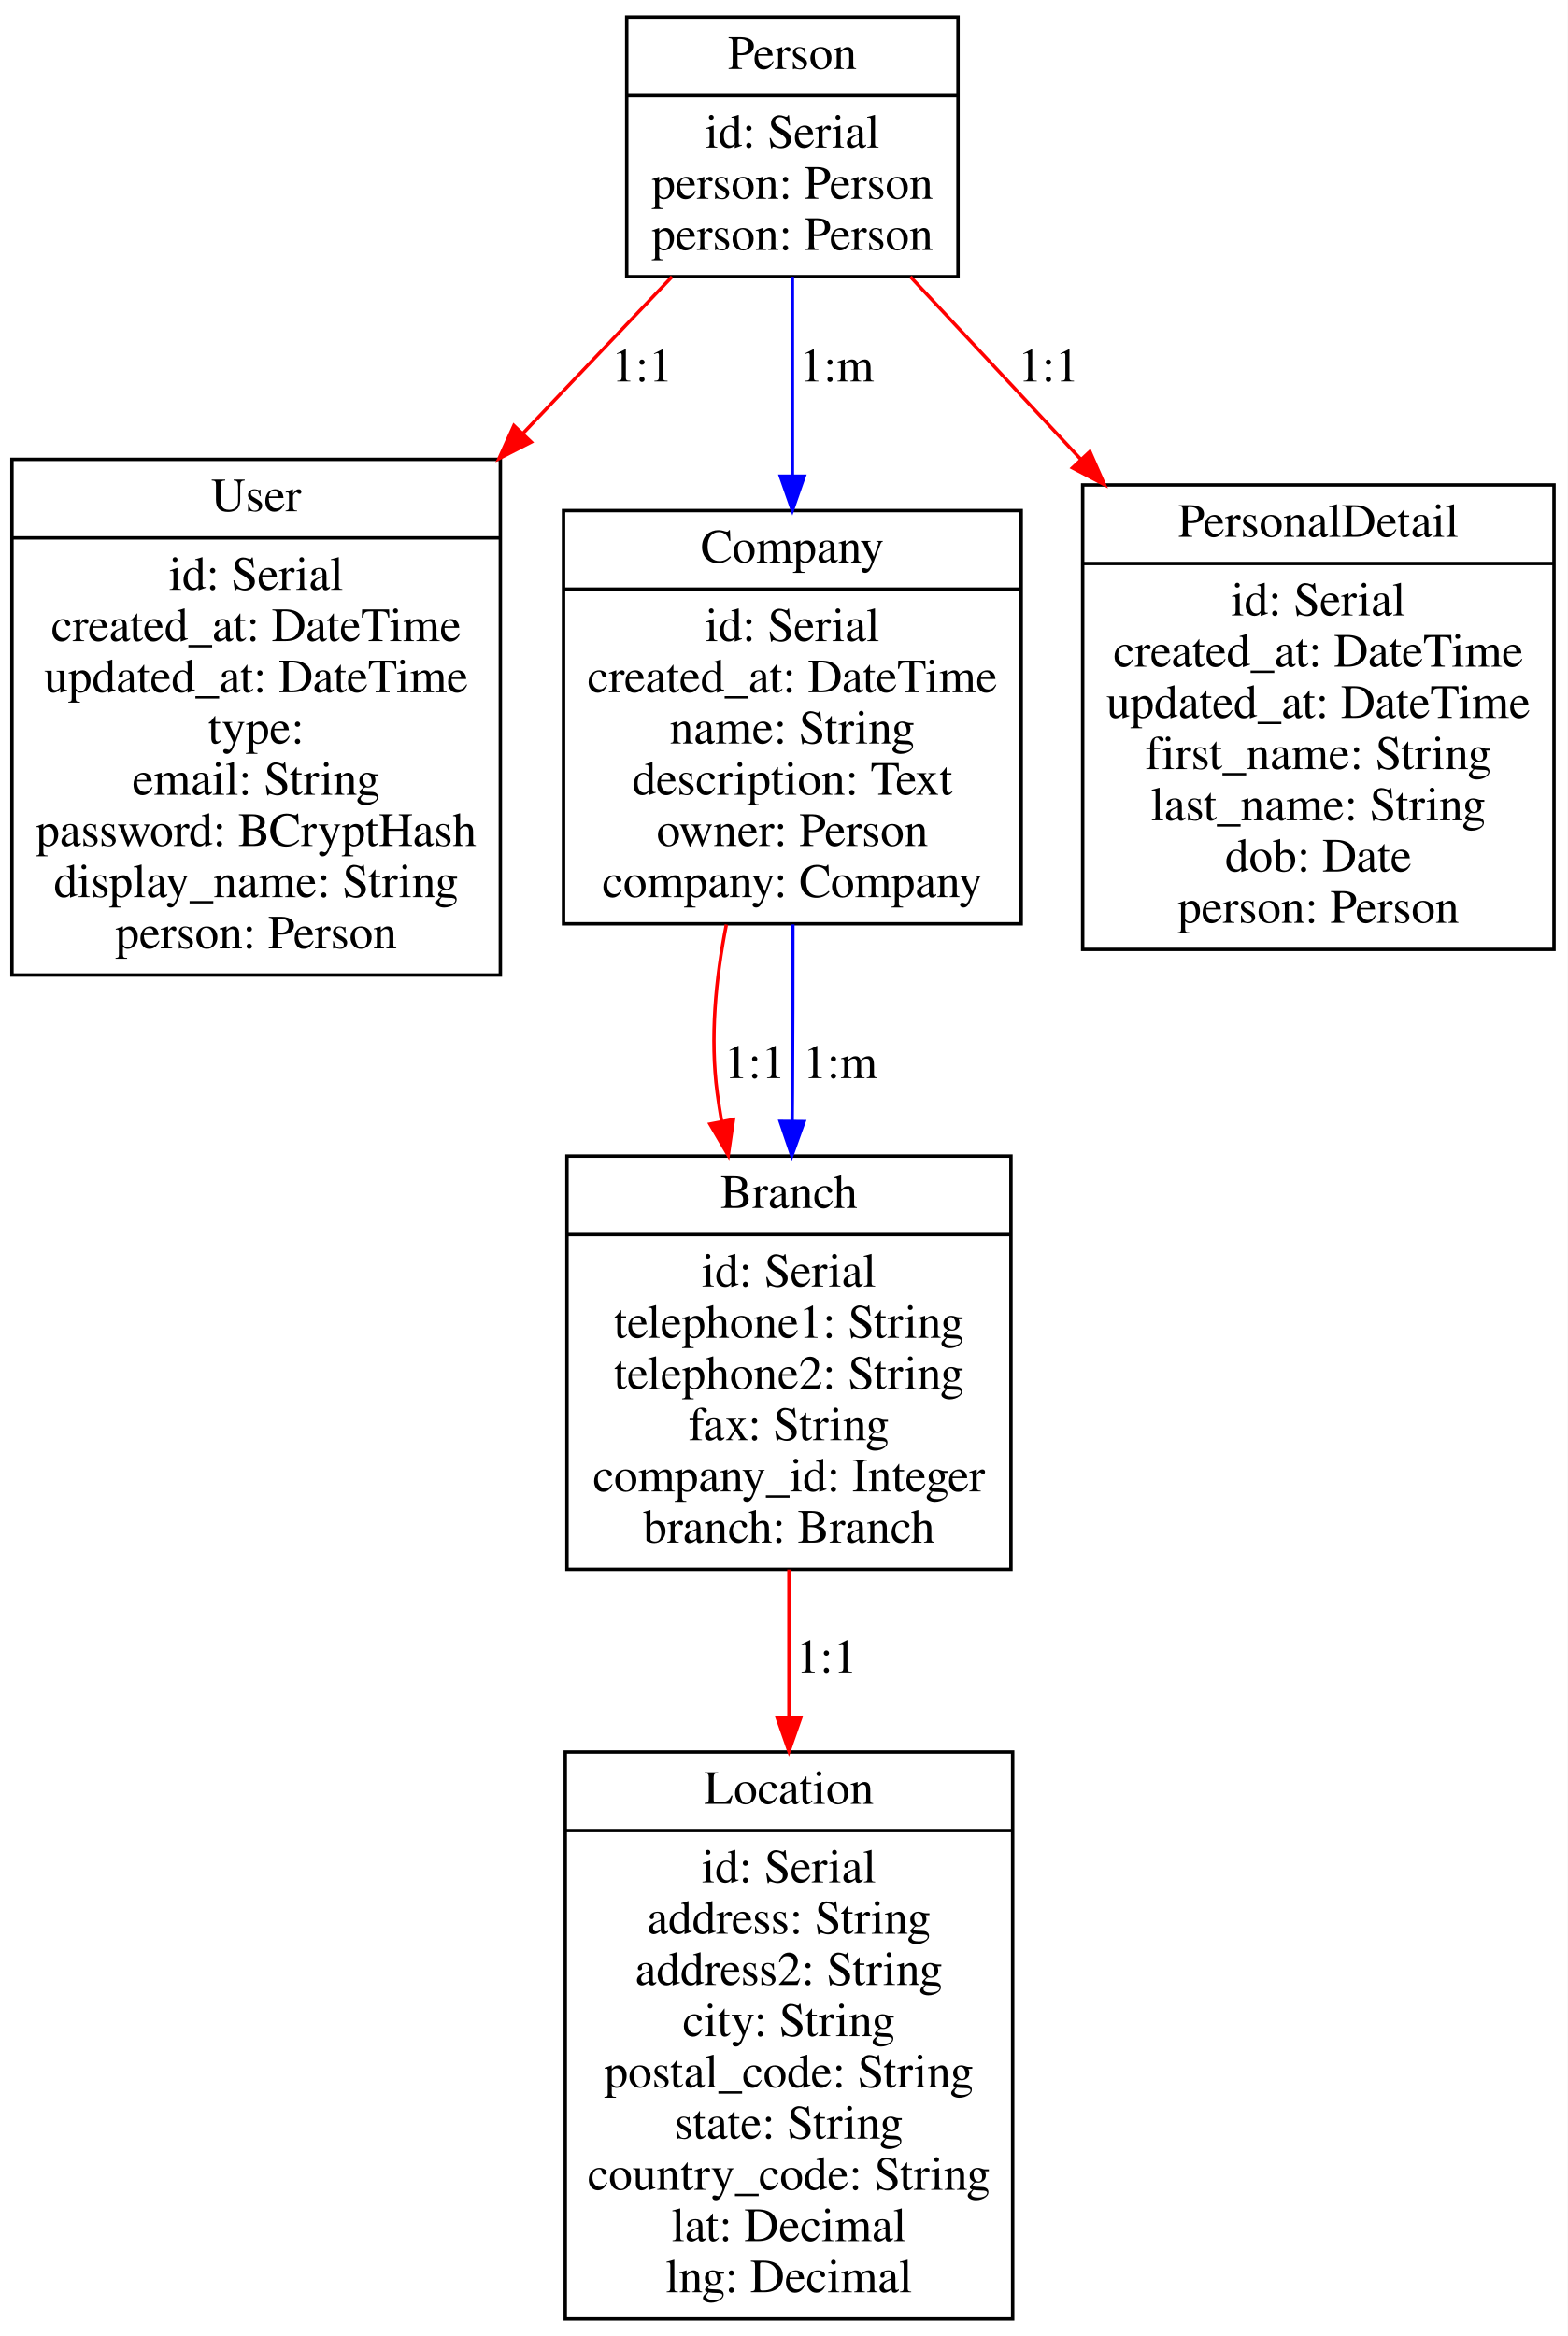
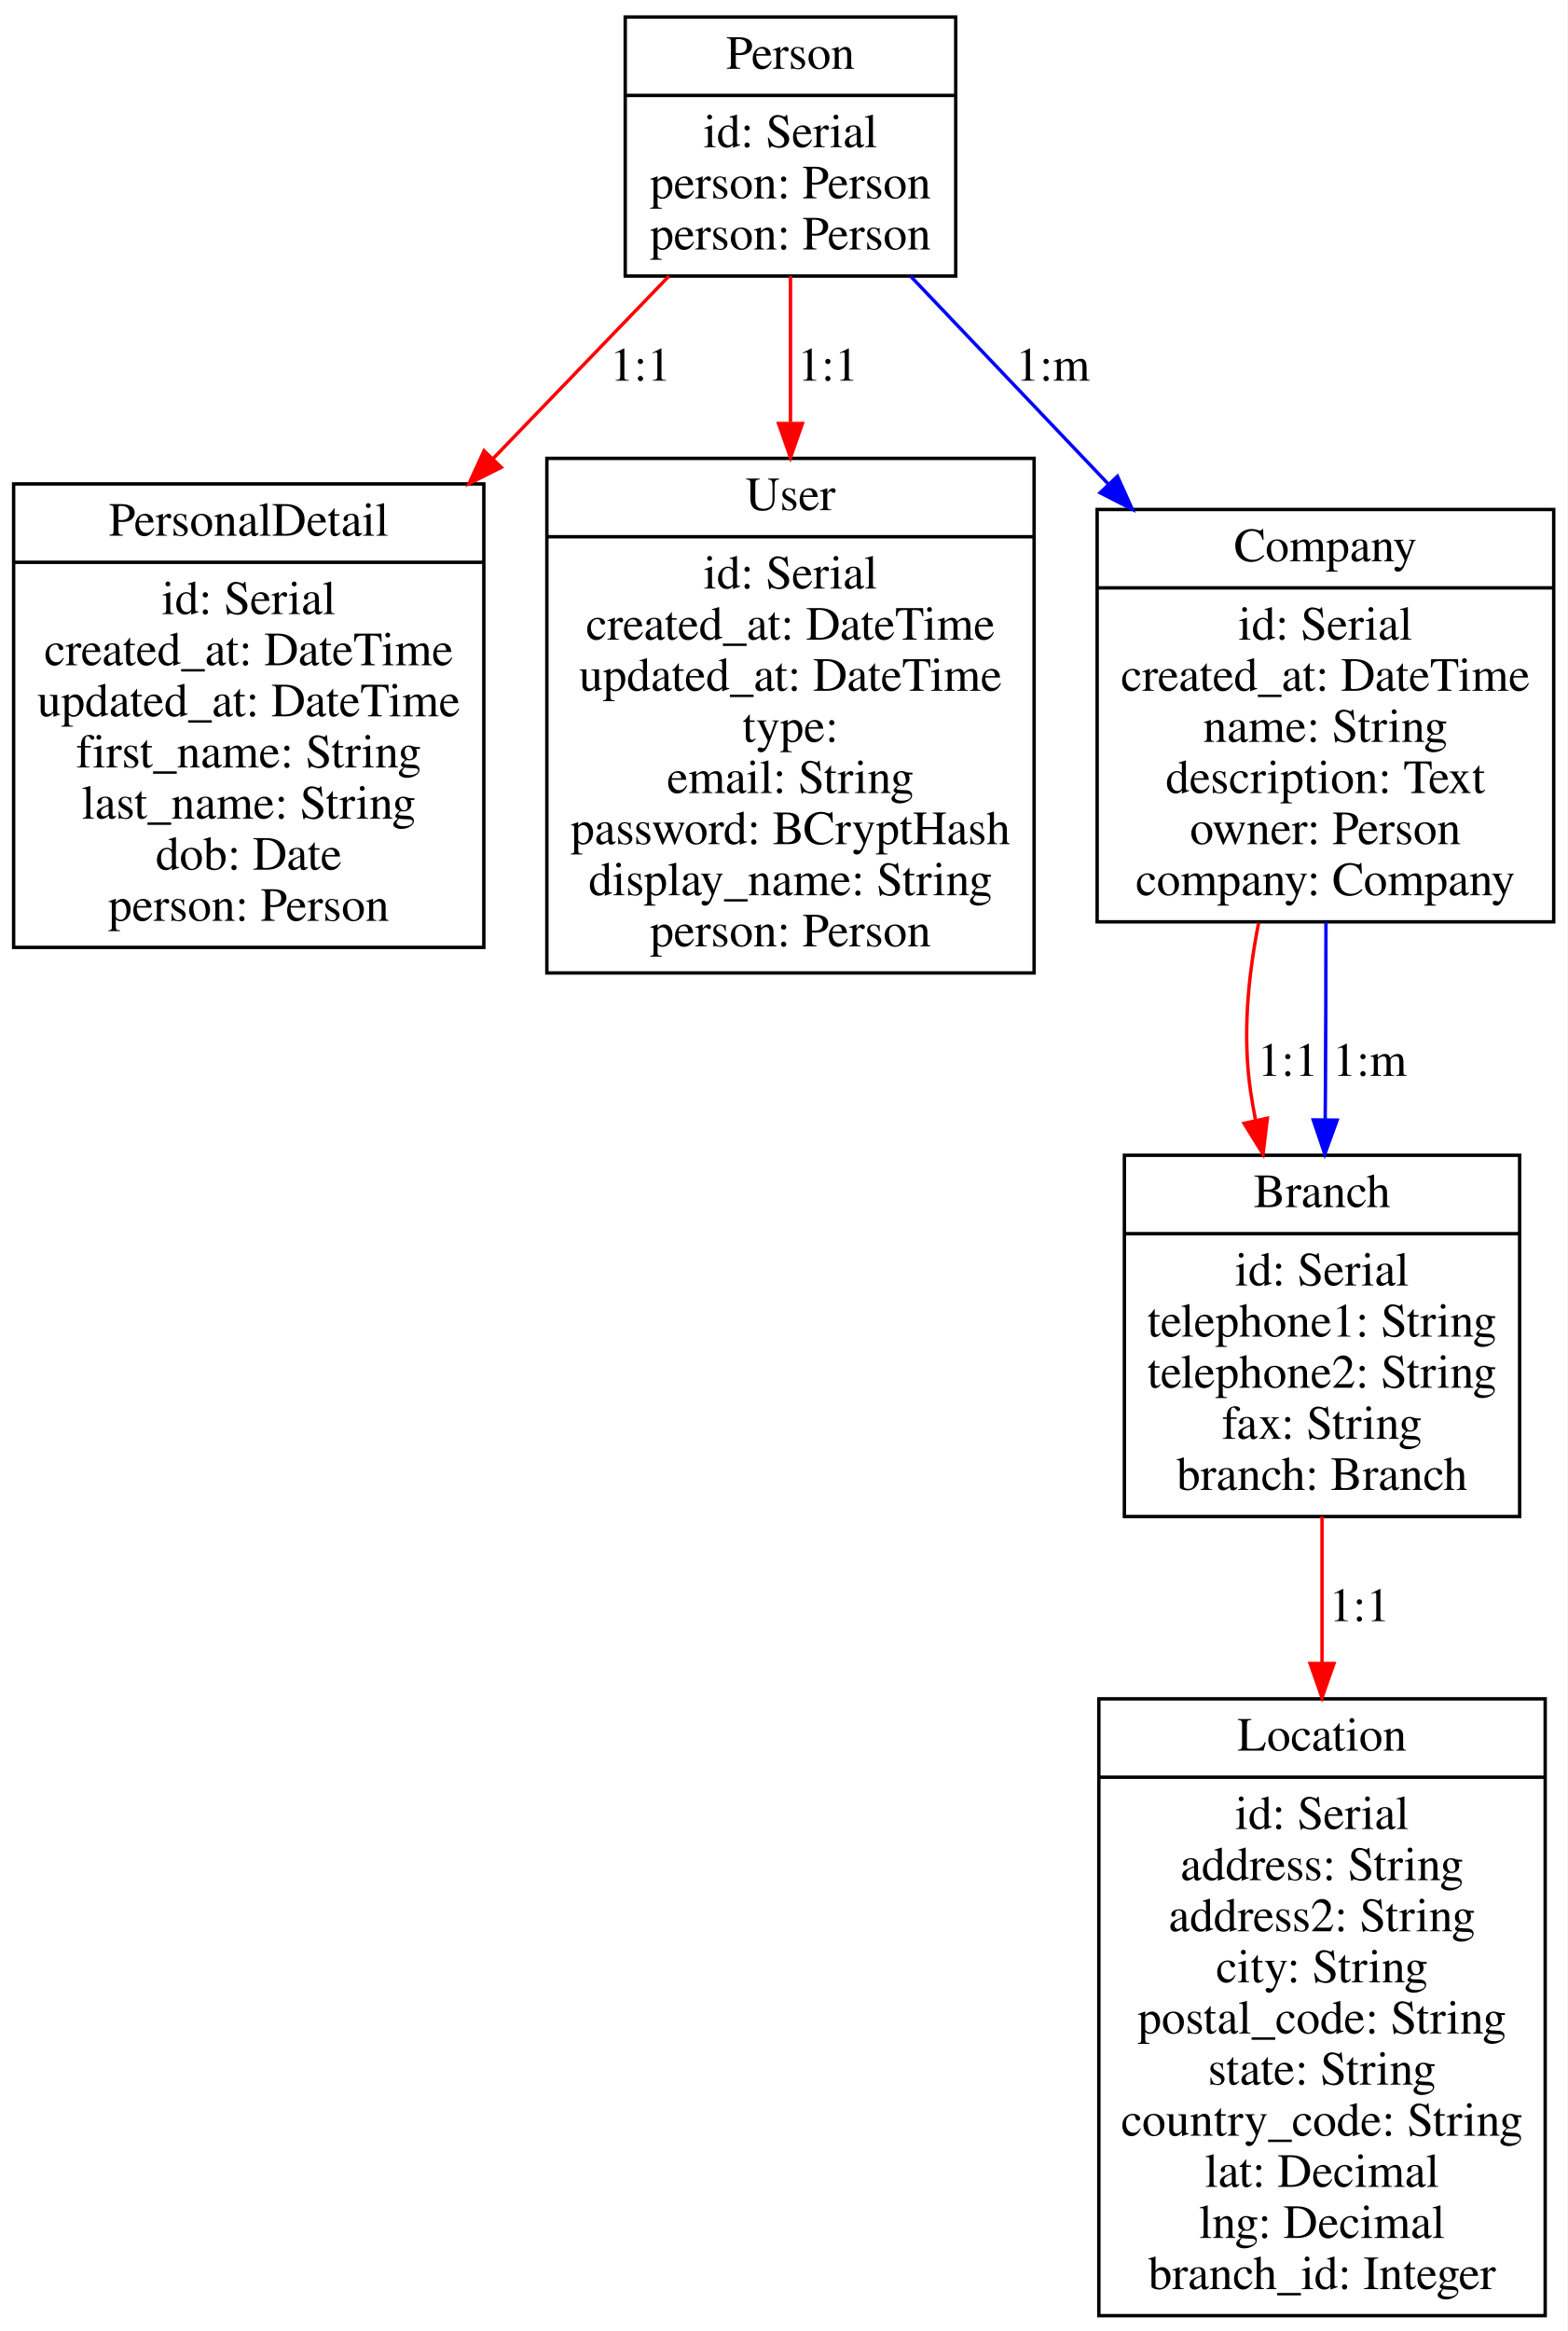
- <svg xmlns="http://www.w3.org/2000/svg" width="459pt" height="684pt" viewBox="0.00 0.00 459.00 684.00">
+ <svg xmlns="http://www.w3.org/2000/svg" width="460pt" height="684pt" viewBox="0.00 0.00 460.00 684.00">
  <g id="graph0" class="graph" transform="scale(1 1) rotate(0) translate(4 680)">
-     <polygon fill="white" stroke="none" points="-4,4 -4,-680 455,-680 455,4 -4,4" />
+     <polygon fill="white" stroke="none" points="-4,4 -4,-680 456,-680 456,4 -4,4" />
    <g id="node1" class="node">
+       <polygon fill="none" stroke="black" points="0,-402 0,-538 138,-538 138,-402 0,-402" />
+       <text text-anchor="middle" x="69" y="-522.8" font-family="Times,serif" font-size="14.00">PersonalDetail</text>
+       <polyline fill="none" stroke="black" points="0,-515 138,-515 " />
+       <text text-anchor="middle" x="69" y="-499.8" font-family="Times,serif" font-size="14.00">id: Serial</text>
+       <text text-anchor="middle" x="69" y="-484.8" font-family="Times,serif" font-size="14.00">created_at: DateTime</text>
+       <text text-anchor="middle" x="69" y="-469.8" font-family="Times,serif" font-size="14.00">updated_at: DateTime</text>
+       <text text-anchor="middle" x="69" y="-454.8" font-family="Times,serif" font-size="14.00">first_name: String</text>
+       <text text-anchor="middle" x="69" y="-439.8" font-family="Times,serif" font-size="14.00">last_name: String</text>
+       <text text-anchor="middle" x="69" y="-424.8" font-family="Times,serif" font-size="14.00">dob: Date</text>
+       <text text-anchor="middle" x="69" y="-409.8" font-family="Times,serif" font-size="14.00">person: Person</text>
+     </g>
+     <g id="node2" class="node">
+       <polygon fill="none" stroke="black" points="156.5,-394.5 156.5,-545.5 299.5,-545.5 299.5,-394.5 156.5,-394.5" />
+       <text text-anchor="middle" x="228" y="-530.3" font-family="Times,serif" font-size="14.00">User</text>
+       <polyline fill="none" stroke="black" points="156.5,-522.5 299.5,-522.5 " />
+       <text text-anchor="middle" x="228" y="-507.3" font-family="Times,serif" font-size="14.00">id: Serial</text>
+       <text text-anchor="middle" x="228" y="-492.3" font-family="Times,serif" font-size="14.00">created_at: DateTime</text>
+       <text text-anchor="middle" x="228" y="-477.3" font-family="Times,serif" font-size="14.00">updated_at: DateTime</text>
+       <text text-anchor="middle" x="228" y="-462.3" font-family="Times,serif" font-size="14.00">type: </text>
+       <text text-anchor="middle" x="228" y="-447.3" font-family="Times,serif" font-size="14.00">email: String</text>
+       <text text-anchor="middle" x="228" y="-432.3" font-family="Times,serif" font-size="14.00">password: BCryptHash</text>
+       <text text-anchor="middle" x="228" y="-417.3" font-family="Times,serif" font-size="14.00">display_name: String</text>
+       <text text-anchor="middle" x="228" y="-402.3" font-family="Times,serif" font-size="14.00">person: Person</text>
+     </g>
+     <g id="node3" class="node">
+       <polygon fill="none" stroke="black" points="326,-235 326,-341 442,-341 442,-235 326,-235" />
+       <text text-anchor="middle" x="384" y="-325.8" font-family="Times,serif" font-size="14.00">Branch</text>
+       <polyline fill="none" stroke="black" points="326,-318 442,-318 " />
+       <text text-anchor="middle" x="384" y="-302.8" font-family="Times,serif" font-size="14.00">id: Serial</text>
+       <text text-anchor="middle" x="384" y="-287.8" font-family="Times,serif" font-size="14.00">telephone1: String</text>
+       <text text-anchor="middle" x="384" y="-272.8" font-family="Times,serif" font-size="14.00">telephone2: String</text>
+       <text text-anchor="middle" x="384" y="-257.8" font-family="Times,serif" font-size="14.00">fax: String</text>
+       <text text-anchor="middle" x="384" y="-242.8" font-family="Times,serif" font-size="14.00">branch: Branch</text>
+     </g>
+     <g id="node4" class="node">
+       <polygon fill="none" stroke="black" points="318.5,-0.5 318.5,-181.5 449.5,-181.5 449.5,-0.5 318.5,-0.5" />
+       <text text-anchor="middle" x="384" y="-166.3" font-family="Times,serif" font-size="14.00">Location</text>
+       <polyline fill="none" stroke="black" points="318.5,-158.5 449.5,-158.5 " />
+       <text text-anchor="middle" x="384" y="-143.3" font-family="Times,serif" font-size="14.00">id: Serial</text>
+       <text text-anchor="middle" x="384" y="-128.3" font-family="Times,serif" font-size="14.00">address: String</text>
+       <text text-anchor="middle" x="384" y="-113.3" font-family="Times,serif" font-size="14.00">address2: String</text>
+       <text text-anchor="middle" x="384" y="-98.3" font-family="Times,serif" font-size="14.00">city: String</text>
+       <text text-anchor="middle" x="384" y="-83.3" font-family="Times,serif" font-size="14.00">postal_code: String</text>
+       <text text-anchor="middle" x="384" y="-68.3" font-family="Times,serif" font-size="14.00">state: String</text>
+       <text text-anchor="middle" x="384" y="-53.3" font-family="Times,serif" font-size="14.00">country_code: String</text>
+       <text text-anchor="middle" x="384" y="-38.3" font-family="Times,serif" font-size="14.00">lat: Decimal</text>
+       <text text-anchor="middle" x="384" y="-23.3" font-family="Times,serif" font-size="14.00">lng: Decimal</text>
+       <text text-anchor="middle" x="384" y="-8.3" font-family="Times,serif" font-size="14.00">branch_id: Integer</text>
+     </g>
+     <g id="edge1" class="edge">
+       <path fill="none" stroke="red" d="M384,-235C384,-221.708 384,-206.961 384,-192.134" />
+       <polygon fill="red" stroke="red" points="387.5,-191.872 384,-181.872 380.5,-191.872 387.5,-191.872" />
+       <text text-anchor="middle" x="395" y="-204.3" font-family="Times,serif" font-size="14.00"> 1:1</text>
+     </g>
+     <g id="node5" class="node">
+       <polygon fill="none" stroke="black" points="318,-409.5 318,-530.5 452,-530.5 452,-409.5 318,-409.5" />
+       <text text-anchor="middle" x="385" y="-515.3" font-family="Times,serif" font-size="14.00">Company</text>
+       <polyline fill="none" stroke="black" points="318,-507.5 452,-507.5 " />
+       <text text-anchor="middle" x="385" y="-492.3" font-family="Times,serif" font-size="14.00">id: Serial</text>
+       <text text-anchor="middle" x="385" y="-477.3" font-family="Times,serif" font-size="14.00">created_at: DateTime</text>
+       <text text-anchor="middle" x="385" y="-462.3" font-family="Times,serif" font-size="14.00">name: String</text>
+       <text text-anchor="middle" x="385" y="-447.3" font-family="Times,serif" font-size="14.00">description: Text</text>
+       <text text-anchor="middle" x="385" y="-432.3" font-family="Times,serif" font-size="14.00">owner: Person</text>
+       <text text-anchor="middle" x="385" y="-417.3" font-family="Times,serif" font-size="14.00">company: Company</text>
+     </g>
+     <g id="edge2" class="edge">
+       <path fill="none" stroke="red" d="M365.405,-409.24C362.246,-393.301 360.676,-376.049 363,-360 363.414,-357.138 363.918,-354.23 364.492,-351.307" />
+       <polygon fill="red" stroke="red" points="367.952,-351.874 366.689,-341.354 361.116,-350.365 367.952,-351.874" />
+       <text text-anchor="middle" x="374" y="-364.3" font-family="Times,serif" font-size="14.00"> 1:1</text>
+     </g>
+     <g id="edge3" class="edge">
+       <path fill="none" stroke="blue" d="M385.152,-409.316C385.151,-393.3 385.113,-375.99 385,-360 384.98,-357.169 384.956,-354.274 384.928,-351.349" />
+       <polygon fill="blue" stroke="blue" points="388.428,-351.306 384.821,-341.344 381.428,-351.381 388.428,-351.306" />
+       <text text-anchor="middle" x="398" y="-364.3" font-family="Times,serif" font-size="14.00"> 1:m</text>
+     </g>
+     <g id="node6" class="node">
      <polygon fill="none" stroke="black" points="179.5,-599 179.5,-675 276.5,-675 276.5,-599 179.5,-599" />
      <text text-anchor="middle" x="228" y="-659.8" font-family="Times,serif" font-size="14.00">Person</text>
      <polyline fill="none" stroke="black" points="179.5,-652 276.5,-652 " />
      <text text-anchor="middle" x="228" y="-636.8" font-family="Times,serif" font-size="14.00">id: Serial</text>
      <text text-anchor="middle" x="228" y="-621.8" font-family="Times,serif" font-size="14.00">person: Person</text>
      <text text-anchor="middle" x="228" y="-606.8" font-family="Times,serif" font-size="14.00">person: Person</text>
    </g>
-     <g id="node2" class="node">
-       <polygon fill="none" stroke="black" points="-0.5,-394.5 -0.5,-545.5 142.5,-545.5 142.5,-394.5 -0.5,-394.5" />
-       <text text-anchor="middle" x="71" y="-530.3" font-family="Times,serif" font-size="14.00">User</text>
-       <polyline fill="none" stroke="black" points="-0.5,-522.5 142.5,-522.5 " />
-       <text text-anchor="middle" x="71" y="-507.3" font-family="Times,serif" font-size="14.00">id: Serial</text>
-       <text text-anchor="middle" x="71" y="-492.3" font-family="Times,serif" font-size="14.00">created_at: DateTime</text>
-       <text text-anchor="middle" x="71" y="-477.3" font-family="Times,serif" font-size="14.00">updated_at: DateTime</text>
-       <text text-anchor="middle" x="71" y="-462.3" font-family="Times,serif" font-size="14.00">type: </text>
-       <text text-anchor="middle" x="71" y="-447.3" font-family="Times,serif" font-size="14.00">email: String</text>
-       <text text-anchor="middle" x="71" y="-432.3" font-family="Times,serif" font-size="14.00">password: BCryptHash</text>
-       <text text-anchor="middle" x="71" y="-417.3" font-family="Times,serif" font-size="14.00">display_name: String</text>
-       <text text-anchor="middle" x="71" y="-402.3" font-family="Times,serif" font-size="14.00">person: Person</text>
-     </g>
-     <g id="edge1" class="edge">
-       <path fill="none" stroke="red" d="M192.766,-598.971C179.752,-585.293 164.43,-569.191 149.127,-553.108" />
-       <polygon fill="red" stroke="red" points="151.534,-550.561 142.105,-545.729 146.463,-555.386 151.534,-550.561" />
+     <g id="edge5" class="edge">
+       <path fill="none" stroke="red" d="M192.317,-598.971C177.04,-583.117 158.624,-564.006 140.737,-545.444" />
+       <polygon fill="red" stroke="red" points="143.11,-542.863 133.651,-538.09 138.069,-547.72 143.11,-542.863" />
      <text text-anchor="middle" x="184" y="-568.3" font-family="Times,serif" font-size="14.00"> 1:1</text>
    </g>
-     <g id="node4" class="node">
-       <polygon fill="none" stroke="black" points="161,-409.5 161,-530.5 295,-530.5 295,-409.5 161,-409.5" />
-       <text text-anchor="middle" x="228" y="-515.3" font-family="Times,serif" font-size="14.00">Company</text>
-       <polyline fill="none" stroke="black" points="161,-507.5 295,-507.5 " />
-       <text text-anchor="middle" x="228" y="-492.3" font-family="Times,serif" font-size="14.00">id: Serial</text>
-       <text text-anchor="middle" x="228" y="-477.3" font-family="Times,serif" font-size="14.00">created_at: DateTime</text>
-       <text text-anchor="middle" x="228" y="-462.3" font-family="Times,serif" font-size="14.00">name: String</text>
-       <text text-anchor="middle" x="228" y="-447.3" font-family="Times,serif" font-size="14.00">description: Text</text>
-       <text text-anchor="middle" x="228" y="-432.3" font-family="Times,serif" font-size="14.00">owner: Person</text>
-       <text text-anchor="middle" x="228" y="-417.3" font-family="Times,serif" font-size="14.00">company: Company</text>
-     </g>
-     <g id="edge3" class="edge">
-       <path fill="none" stroke="blue" d="M228,-598.971C228,-581.739 228,-560.658 228,-540.617" />
-       <polygon fill="blue" stroke="blue" points="231.5,-540.572 228,-530.572 224.5,-540.572 231.5,-540.572" />
-       <text text-anchor="middle" x="241" y="-568.3" font-family="Times,serif" font-size="14.00"> 1:m</text>
-     </g>
-     <g id="node6" class="node">
-       <polygon fill="none" stroke="black" points="313,-402 313,-538 451,-538 451,-402 313,-402" />
-       <text text-anchor="middle" x="382" y="-522.8" font-family="Times,serif" font-size="14.00">PersonalDetail</text>
-       <polyline fill="none" stroke="black" points="313,-515 451,-515 " />
-       <text text-anchor="middle" x="382" y="-499.8" font-family="Times,serif" font-size="14.00">id: Serial</text>
-       <text text-anchor="middle" x="382" y="-484.8" font-family="Times,serif" font-size="14.00">created_at: DateTime</text>
-       <text text-anchor="middle" x="382" y="-469.8" font-family="Times,serif" font-size="14.00">updated_at: DateTime</text>
-       <text text-anchor="middle" x="382" y="-454.8" font-family="Times,serif" font-size="14.00">first_name: String</text>
-       <text text-anchor="middle" x="382" y="-439.8" font-family="Times,serif" font-size="14.00">last_name: String</text>
-       <text text-anchor="middle" x="382" y="-424.8" font-family="Times,serif" font-size="14.00">dob: Date</text>
-       <text text-anchor="middle" x="382" y="-409.8" font-family="Times,serif" font-size="14.00">person: Person</text>
-     </g>
-     <g id="edge2" class="edge">
-       <path fill="none" stroke="red" d="M262.561,-598.971C277.357,-583.117 295.194,-564.006 312.519,-545.444" />
-       <polygon fill="red" stroke="red" points="315.118,-547.789 319.382,-538.09 310,-543.013 315.118,-547.789" />
-       <text text-anchor="middle" x="303" y="-568.3" font-family="Times,serif" font-size="14.00"> 1:1</text>
-     </g>
-     <g id="node3" class="node">
-       <polygon fill="none" stroke="black" points="161.5,-1 161.5,-167 292.5,-167 292.5,-1 161.5,-1" />
-       <text text-anchor="middle" x="227" y="-151.8" font-family="Times,serif" font-size="14.00">Location</text>
-       <polyline fill="none" stroke="black" points="161.5,-144 292.5,-144 " />
-       <text text-anchor="middle" x="227" y="-128.8" font-family="Times,serif" font-size="14.00">id: Serial</text>
-       <text text-anchor="middle" x="227" y="-113.8" font-family="Times,serif" font-size="14.00">address: String</text>
-       <text text-anchor="middle" x="227" y="-98.8" font-family="Times,serif" font-size="14.00">address2: String</text>
-       <text text-anchor="middle" x="227" y="-83.8" font-family="Times,serif" font-size="14.00">city: String</text>
-       <text text-anchor="middle" x="227" y="-68.8" font-family="Times,serif" font-size="14.00">postal_code: String</text>
-       <text text-anchor="middle" x="227" y="-53.8" font-family="Times,serif" font-size="14.00">state: String</text>
-       <text text-anchor="middle" x="227" y="-38.8" font-family="Times,serif" font-size="14.00">country_code: String</text>
-       <text text-anchor="middle" x="227" y="-23.8" font-family="Times,serif" font-size="14.00">lat: Decimal</text>
-       <text text-anchor="middle" x="227" y="-8.8" font-family="Times,serif" font-size="14.00">lng: Decimal</text>
-     </g>
-     <g id="node5" class="node">
-       <polygon fill="none" stroke="black" points="162,-220.5 162,-341.5 292,-341.5 292,-220.5 162,-220.5" />
-       <text text-anchor="middle" x="227" y="-326.3" font-family="Times,serif" font-size="14.00">Branch</text>
-       <polyline fill="none" stroke="black" points="162,-318.5 292,-318.5 " />
-       <text text-anchor="middle" x="227" y="-303.3" font-family="Times,serif" font-size="14.00">id: Serial</text>
-       <text text-anchor="middle" x="227" y="-288.3" font-family="Times,serif" font-size="14.00">telephone1: String</text>
-       <text text-anchor="middle" x="227" y="-273.3" font-family="Times,serif" font-size="14.00">telephone2: String</text>
-       <text text-anchor="middle" x="227" y="-258.3" font-family="Times,serif" font-size="14.00">fax: String</text>
-       <text text-anchor="middle" x="227" y="-243.3" font-family="Times,serif" font-size="14.00">company_id: Integer</text>
-       <text text-anchor="middle" x="227" y="-228.3" font-family="Times,serif" font-size="14.00">branch: Branch</text>
-     </g>
    <g id="edge4" class="edge">
-       <path fill="none" stroke="red" d="M208.672,-409.277C205.511,-393.338 203.874,-376.076 206,-360 206.358,-357.291 206.784,-354.543 207.264,-351.777" />
-       <polygon fill="red" stroke="red" points="210.746,-352.206 209.221,-341.722 203.875,-350.869 210.746,-352.206" />
-       <text text-anchor="middle" x="217" y="-364.3" font-family="Times,serif" font-size="14.00"> 1:1</text>
-     </g>
-     <g id="edge5" class="edge">
-       <path fill="none" stroke="blue" d="M228.138,-409.316C228.137,-393.3 228.102,-375.99 228,-360 227.983,-357.3 227.962,-354.547 227.939,-351.767" />
-       <polygon fill="blue" stroke="blue" points="231.437,-351.587 227.843,-341.62 224.437,-351.653 231.437,-351.587" />
-       <text text-anchor="middle" x="242" y="-364.3" font-family="Times,serif" font-size="14.00"> 1:m</text>
+       <path fill="none" stroke="red" d="M228,-598.971C228,-586.156 228,-571.212 228,-556.15" />
+       <polygon fill="red" stroke="red" points="231.5,-555.729 228,-545.729 224.5,-555.729 231.5,-555.729" />
+       <text text-anchor="middle" x="239" y="-568.3" font-family="Times,serif" font-size="14.00"> 1:1</text>
    </g>
    <g id="edge6" class="edge">
-       <path fill="none" stroke="red" d="M227,-220.434C227,-206.784 227,-191.958 227,-177.29" />
-       <polygon fill="red" stroke="red" points="230.5,-177.176 227,-167.177 223.5,-177.177 230.5,-177.176" />
-       <text text-anchor="middle" x="238" y="-190.3" font-family="Times,serif" font-size="14.00"> 1:1</text>
+       <path fill="none" stroke="blue" d="M263.234,-598.971C280.379,-580.952 301.528,-558.725 321.363,-537.879" />
+       <polygon fill="blue" stroke="blue" points="323.958,-540.23 328.316,-530.572 318.887,-535.404 323.958,-540.23" />
+       <text text-anchor="middle" x="305" y="-568.3" font-family="Times,serif" font-size="14.00"> 1:m</text>
    </g>
  </g>
</svg>
